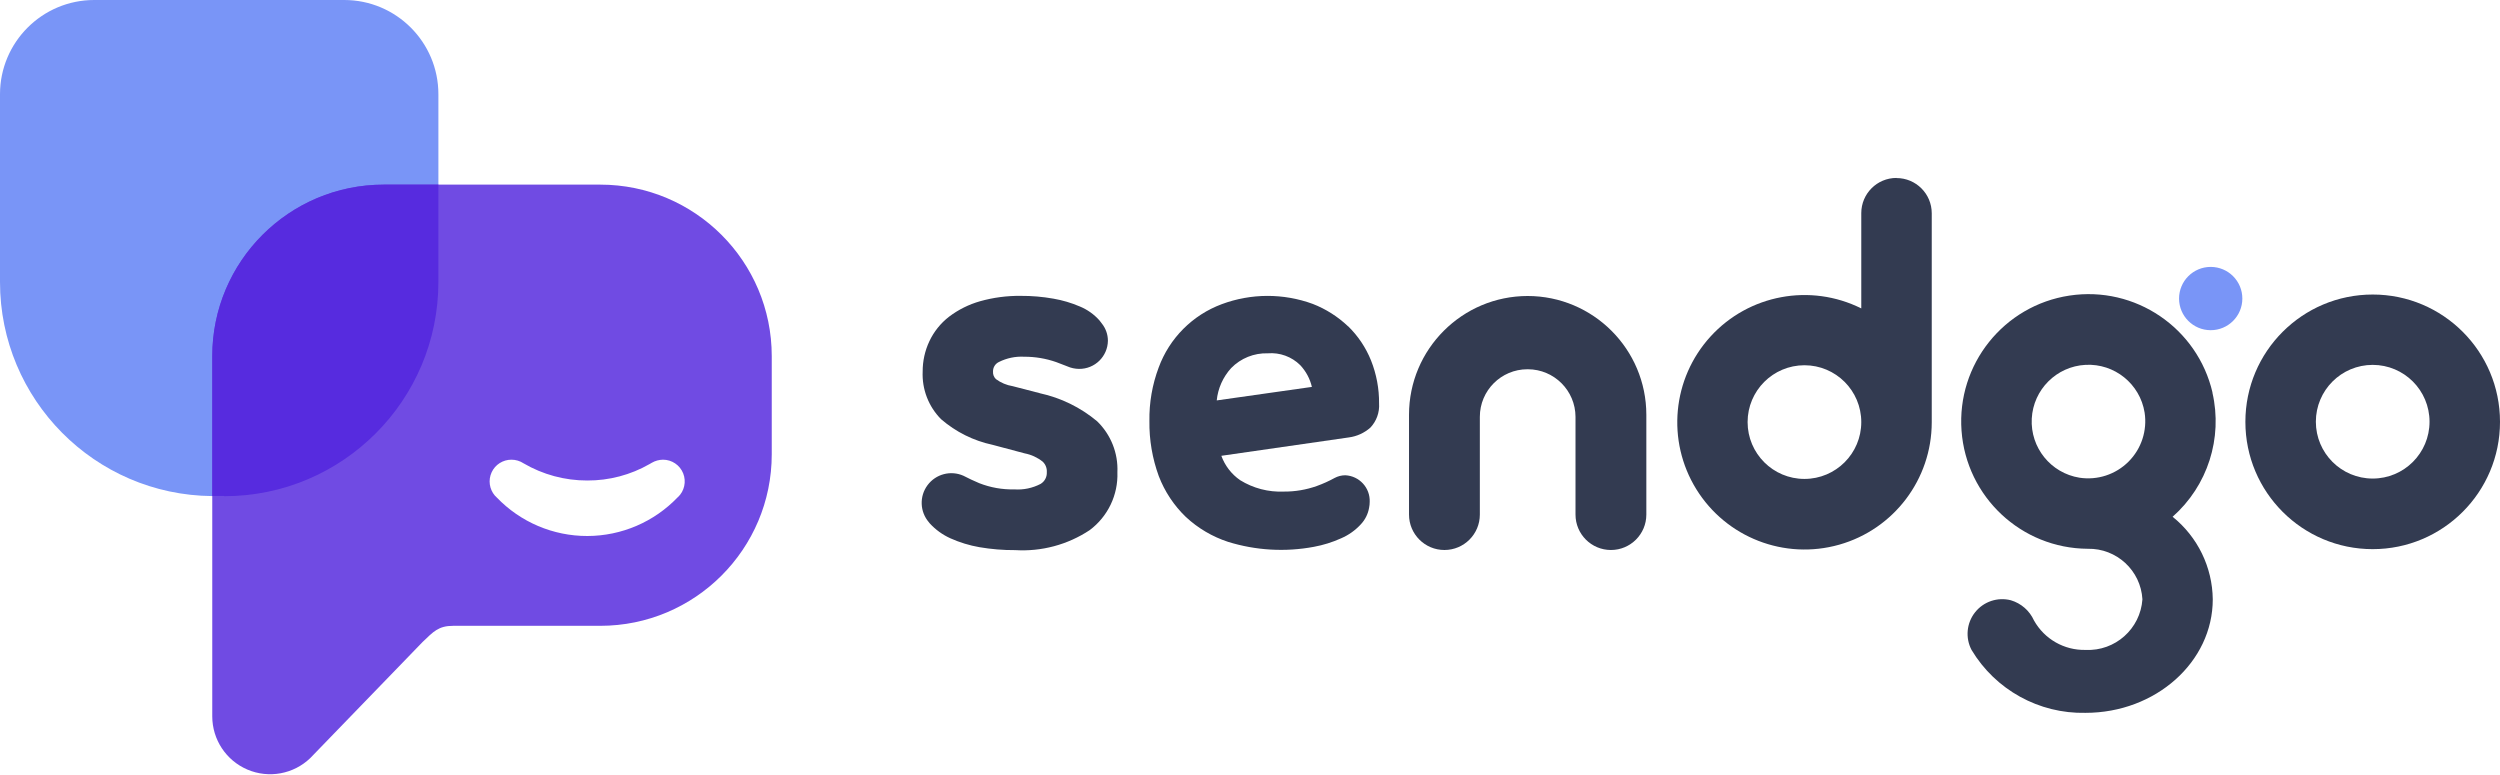
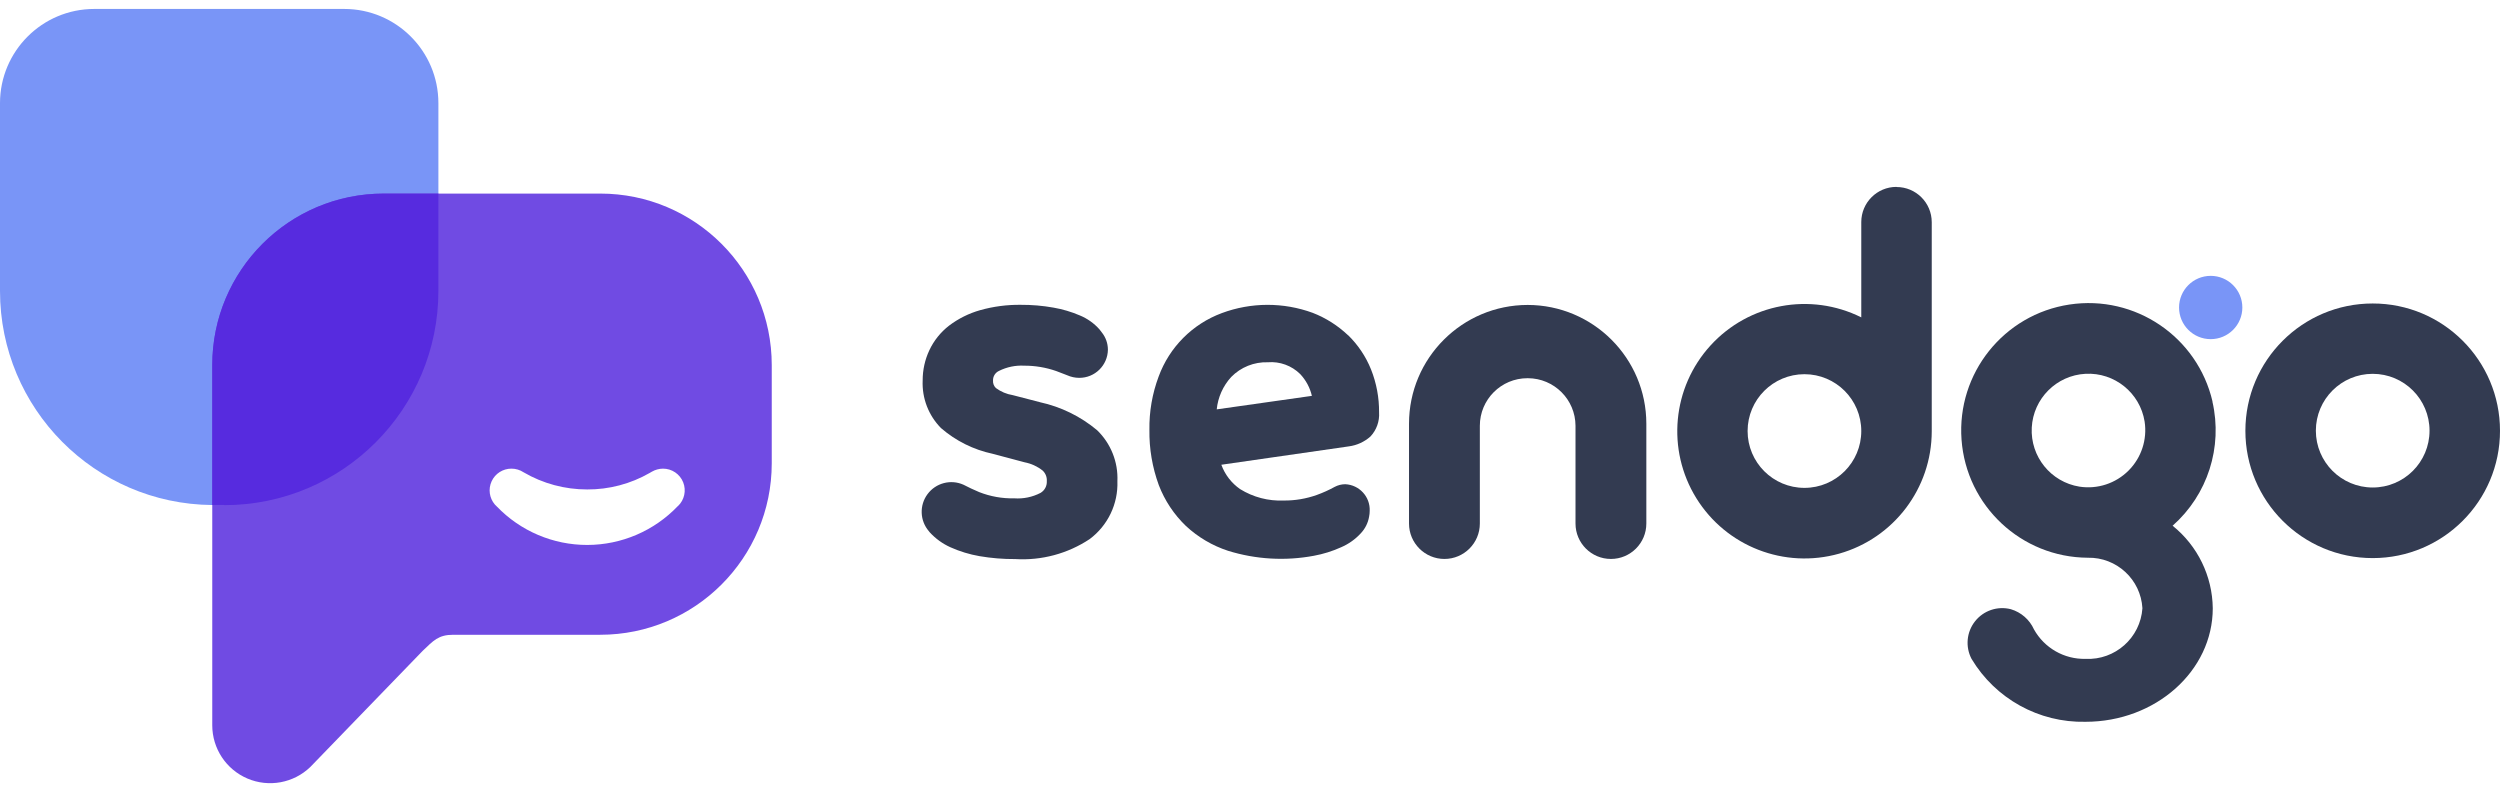
- <svg xmlns="http://www.w3.org/2000/svg" id="Layer_1" data-name="Layer 1" width="width: 142.00" height="45.00" viewBox="0 0 205.41 63.624">
+ <svg xmlns="http://www.w3.org/2000/svg" id="Layer_1" data-name="Layer 1" width="142.00" height="45.00" viewBox="0 0 205.41 63.624">
  <g id="그룹_49948" data-name="그룹 49948">
    <g id="그룹_49946" data-name="그룹 49946">
      <path id="패스_50539" data-name="패스 50539" d="M125.53,24.32a9.76,9.76,0,0,0-9.76,9.76v8.2a2.91,2.91,0,0,0,5.82,0V34.25a3.909,3.909,0,0,1,3.91-3.91h.04a3.922,3.922,0,0,1,3.91,3.91v8.03a2.91,2.91,0,0,0,5.82,0v-8.2a9.765,9.765,0,0,0-9.76-9.76Z" fill="#333b51" />
      <path id="패스_50540" data-name="패스 50540" d="M194.95,24.2a10.46,10.46,0,1,0,10.46,10.46A10.456,10.456,0,0,0,194.95,24.2Zm0,15.12a4.67,4.67,0,1,1,4.67-4.67A4.669,4.669,0,0,1,194.95,39.32Z" fill="#333b51" />
      <path id="패스_50541" data-name="패스 50541" d="M155.82,14.62a2.891,2.891,0,0,0-2.89,2.89v7.83a10.454,10.454,0,1,0,5.79,9.37h0V17.52a2.894,2.894,0,0,0-2.9-2.89Zm-7.56,24.73a4.67,4.67,0,1,1,4.67-4.67A4.669,4.669,0,0,1,148.26,39.35Z" fill="#333b51" />
      <path id="패스_50542" data-name="패스 50542" d="M181.79,32.26a10.461,10.461,0,1,0-10.25,12.83,4.405,4.405,0,0,1,4.49,4.15,4.469,4.469,0,0,1-4.67,4.16,4.728,4.728,0,0,1-4.24-2.42,3.032,3.032,0,0,0-1.9-1.66,2.847,2.847,0,0,0-3.23,4.08,10.643,10.643,0,0,0,9.36,5.17c5.77,0,10.46-4.18,10.46-9.33a8.831,8.831,0,0,0-3.3-6.78,10.469,10.469,0,0,0,3.27-10.2Zm-10.93,6.99a4.669,4.669,0,1,1,5.35-5.35A4.693,4.693,0,0,1,170.86,39.25Z" fill="#333b51" />
      <path id="패스_50543" data-name="패스 50543" d="M181.64,21.93a2.6,2.6,0,1,0,2.6,2.6A2.6,2.6,0,0,0,181.64,21.93Z" fill="#7995f7" />
      <path id="패스_50544" data-name="패스 50544" d="M110.76,26.81a8.862,8.862,0,0,0-2.9-1.84,10.784,10.784,0,0,0-7.47.02A8.787,8.787,0,0,0,95.2,30.2a11.983,11.983,0,0,0-.76,4.39,12.7,12.7,0,0,0,.77,4.53,9.244,9.244,0,0,0,2.23,3.36,9.368,9.368,0,0,0,3.46,2.04,14.68,14.68,0,0,0,7.05.41,9.684,9.684,0,0,0,2.24-.7,4.729,4.729,0,0,0,1.63-1.16,2.617,2.617,0,0,0,.67-1.35,2.437,2.437,0,0,0,.05-.48,2.106,2.106,0,0,0-2.01-2.19,1.872,1.872,0,0,0-.87.22h0a10.145,10.145,0,0,1-1.46.66,7.879,7.879,0,0,1-2.72.46,6.293,6.293,0,0,1-3.59-.94,4.168,4.168,0,0,1-1.54-2l10.48-1.51a3.316,3.316,0,0,0,1.77-.81,2.633,2.633,0,0,0,.71-1.98,9.317,9.317,0,0,0-.66-3.53,8.186,8.186,0,0,0-1.89-2.82Zm-10.79,6.1a4.629,4.629,0,0,1,1.19-2.67,4.031,4.031,0,0,1,3.01-1.21,3.388,3.388,0,0,1,2.66.97,3.912,3.912,0,0,1,.96,1.79L99.97,32.9Z" fill="#333b51" />
      <path id="패스_50545" data-name="패스 50545" d="M85.45,32.31l-2.24-.58a3.165,3.165,0,0,1-1.38-.58.779.779,0,0,1-.24-.62.844.844,0,0,1,.49-.79,4.122,4.122,0,0,1,2.07-.43,7.89,7.89,0,0,1,2.63.44c.26.1.5.19.73.28l.18.07h0a2.448,2.448,0,0,0,.97.21,2.346,2.346,0,0,0,2.37-2.32,2.264,2.264,0,0,0-.5-1.41h0l-.13-.17a.549.549,0,0,0-.07-.09,4.394,4.394,0,0,0-1.61-1.14,9.686,9.686,0,0,0-2.16-.64,14.824,14.824,0,0,0-2.69-.23,11.8,11.8,0,0,0-3.34.44,7.714,7.714,0,0,0-2.55,1.27,5.518,5.518,0,0,0-1.62,2.02,5.8,5.8,0,0,0-.55,2.48,5.236,5.236,0,0,0,1.51,3.92,9.5,9.5,0,0,0,4.24,2.11l2.63.7a3.4,3.4,0,0,1,1.48.68,1.088,1.088,0,0,1,.34.87,1.053,1.053,0,0,1-.51.96,4.068,4.068,0,0,1-2.16.45,7.412,7.412,0,0,1-2.88-.51c-.46-.19-.89-.4-1.3-.61a2.439,2.439,0,0,0-2.84,3.82.549.549,0,0,0,.07.09,5.216,5.216,0,0,0,1.7,1.23,10.063,10.063,0,0,0,2.39.73,16.789,16.789,0,0,0,2.93.24,9.97,9.97,0,0,0,6.12-1.64,5.68,5.68,0,0,0,2.28-4.76,5.49,5.49,0,0,0-1.67-4.19,10.967,10.967,0,0,0-4.7-2.3Z" fill="#333b51" />
    </g>
    <g id="그룹_49947" data-name="그룹 49947">
      <path id="패스_50546" data-name="패스 50546" d="M28.28,0H7.74A7.746,7.746,0,0,0,0,7.74V23.17A17.59,17.59,0,0,0,17.44,40.76h.98a17.6,17.6,0,0,0,17.6-17.6V7.74A7.74,7.74,0,0,0,28.28,0Z" fill="#7995f7" />
      <path id="패스_50547" data-name="패스 50547" d="M49.32,15.17H31.53A14.092,14.092,0,0,0,17.44,29.26V40.75h0V58.86a4.757,4.757,0,0,0,8.05,3.43l9.23-9.54c.89-.85,1.3-1.33,2.52-1.33H49.32A14.092,14.092,0,0,0,63.41,37.33V29.26A14.092,14.092,0,0,0,49.32,15.17Zm6.37,25.68h0a10.293,10.293,0,0,1-14.87.03l-.12-.12-.04-.04h0a1.787,1.787,0,0,1,1.36-2.95,1.811,1.811,0,0,1,1,.3h0a10.328,10.328,0,0,0,5.23,1.41,10.2,10.2,0,0,0,5.12-1.35h0l.19-.11h0a1.879,1.879,0,0,1,.91-.25,1.783,1.783,0,0,1,1.23,3.08Z" fill="#704be3" />
      <path id="패스_50548" data-name="패스 50548" d="M18.42,40.77a17.6,17.6,0,0,0,17.6-17.6v-8H31.53A14.092,14.092,0,0,0,17.44,29.26V40.75h.98Z" fill="#572bdf" />
    </g>
  </g>
</svg>
